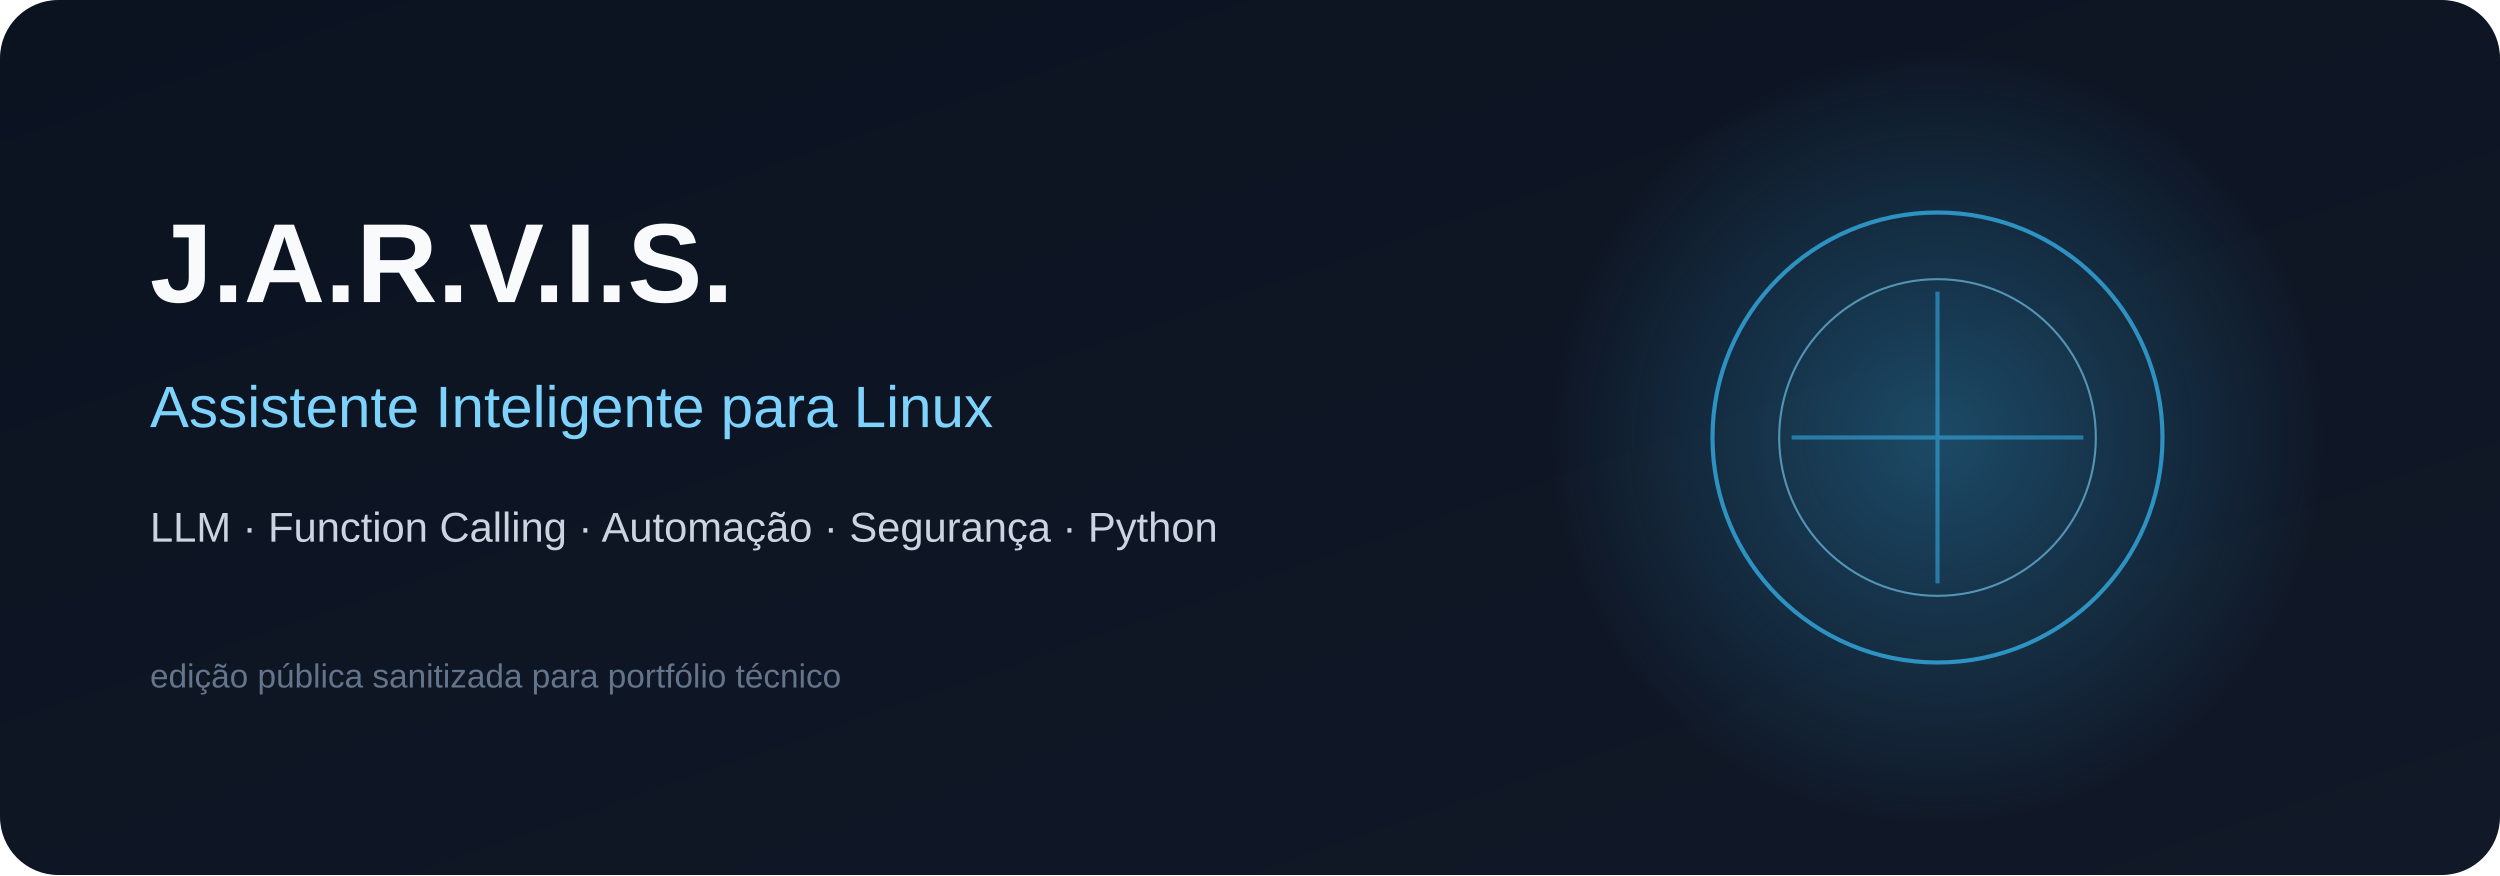
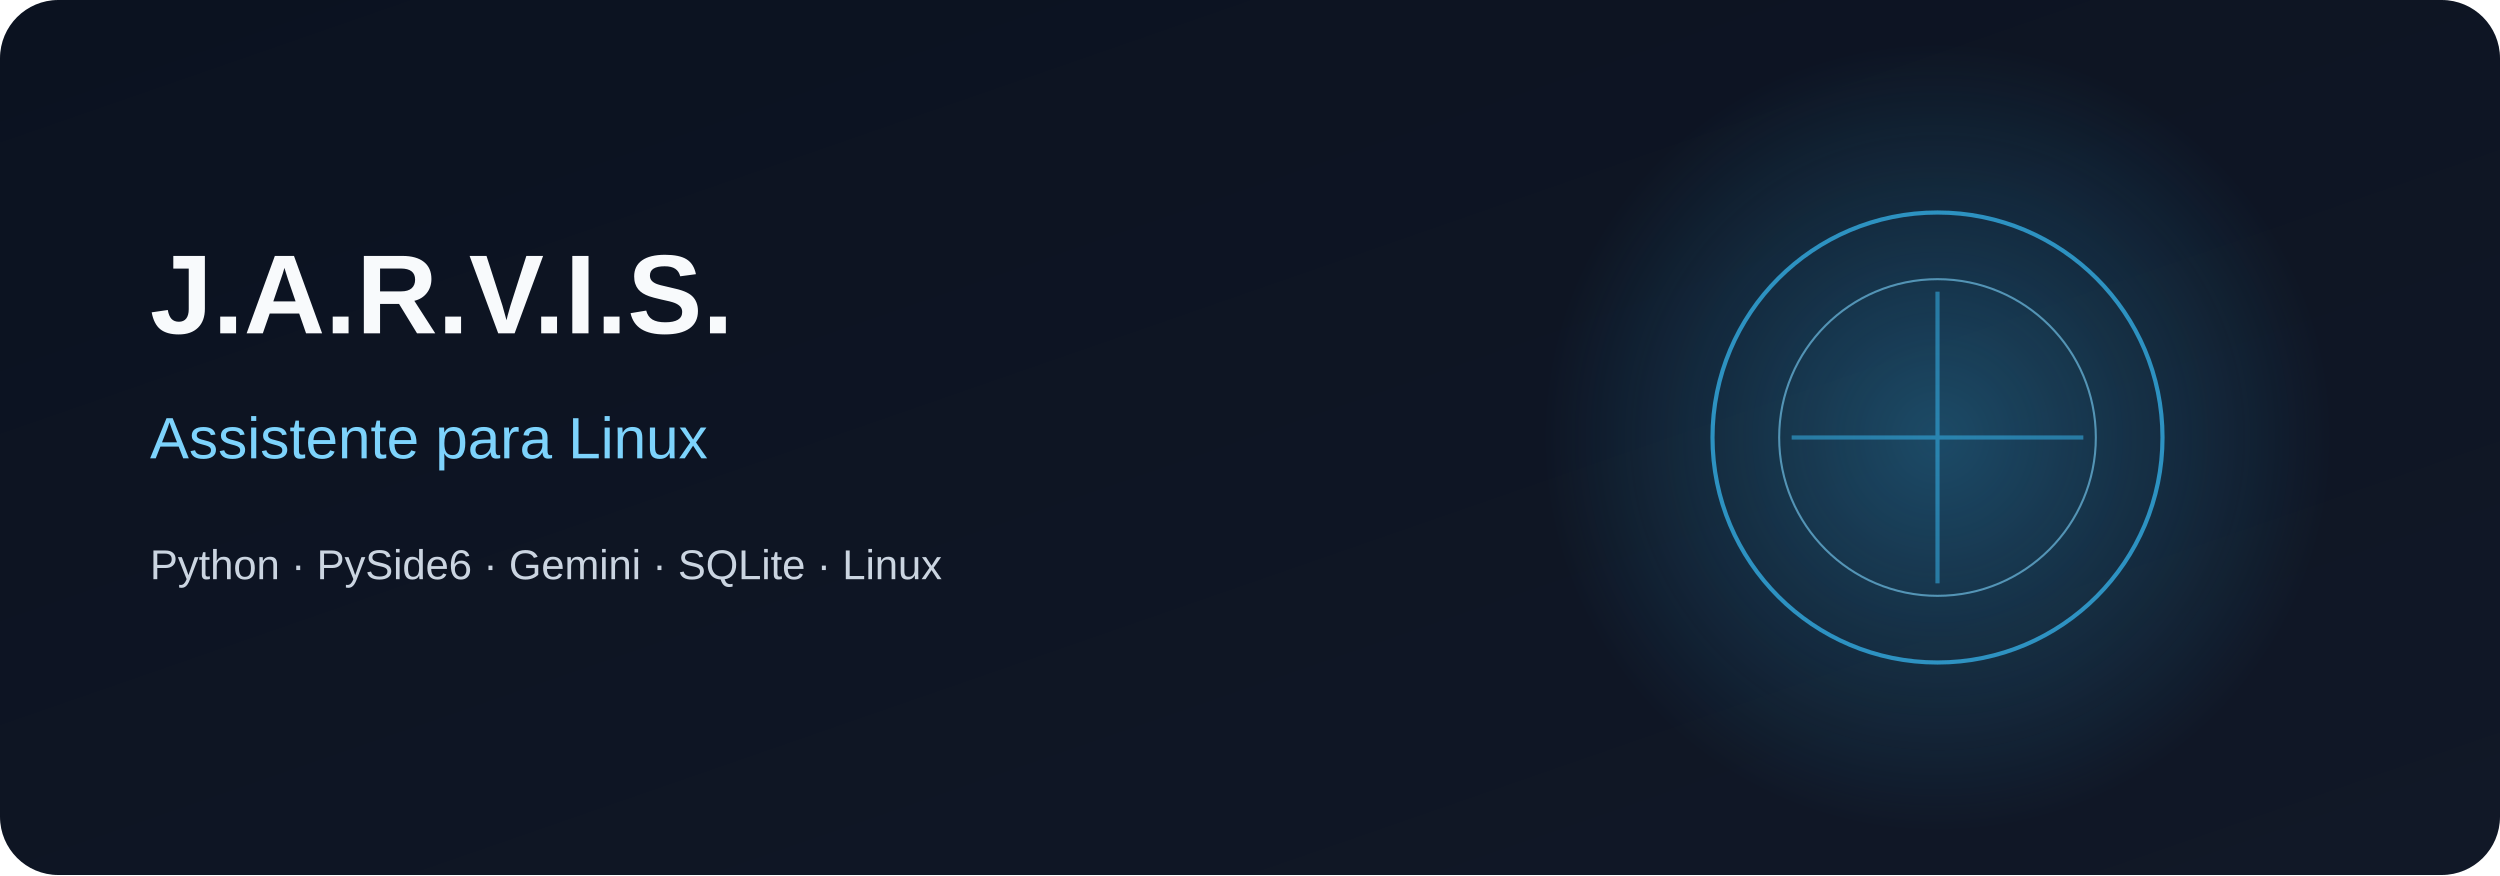
<svg xmlns="http://www.w3.org/2000/svg" width="1200" height="420" viewBox="0 0 1200 420">
  <defs>
    <linearGradient id="g" x1="0" y1="0" x2="1" y2="1">
      <stop offset="0" stop-color="#0b1220" />
      <stop offset="1" stop-color="#111827" />
    </linearGradient>
    <radialGradient id="r">
      <stop offset="0" stop-color="#38bdf8" stop-opacity=".9" />
      <stop offset="1" stop-color="#38bdf8" stop-opacity="0" />
    </radialGradient>
  </defs>
  <rect width="1200" height="420" rx="28" fill="url(#g)" />
  <circle cx="930" cy="210" r="190" fill="url(#r)" opacity=".35" />
  <circle cx="930" cy="210" r="108" fill="none" stroke="#38bdf8" stroke-width="2" opacity=".7" />
  <circle cx="930" cy="210" r="76" fill="none" stroke="#7dd3fc" stroke-width="1" opacity=".6" />
  <path d="M860 210h140M930 140v140" stroke="#38bdf8" stroke-width="2" opacity=".5" />
-   <text x="72" y="145" fill="#f8fafc" font-family="Arial,Helvetica,sans-serif" font-size="54" font-weight="700">J.A.R.V.I.S.</text>
-   <text x="72" y="205" fill="#7dd3fc" font-family="Arial,Helvetica,sans-serif" font-size="28">Assistente Inteligente para Linux</text>
-   <text x="72" y="260" fill="#cbd5e1" font-family="Arial,Helvetica,sans-serif" font-size="20">LLM · Function Calling · Automação · Segurança · Python</text>
-   <text x="72" y="330" fill="#64748b" font-family="Arial,Helvetica,sans-serif" font-size="16">edição pública sanitizada para portfólio técnico</text>
+   <text x="72" y="160" fill="#f8fafc" font-family="Arial,Helvetica,sans-serif" font-size="54" font-weight="700">J.A.R.V.I.S.</text>
+   <text x="72" y="220" fill="#7dd3fc" font-family="Arial,Helvetica,sans-serif" font-size="28">Assistente para Linux</text>
+   <text x="72" y="278" fill="#cbd5e1" font-family="Arial,Helvetica,sans-serif" font-size="20">Python · PySide6 · Gemini · SQLite · Linux</text>
</svg>
